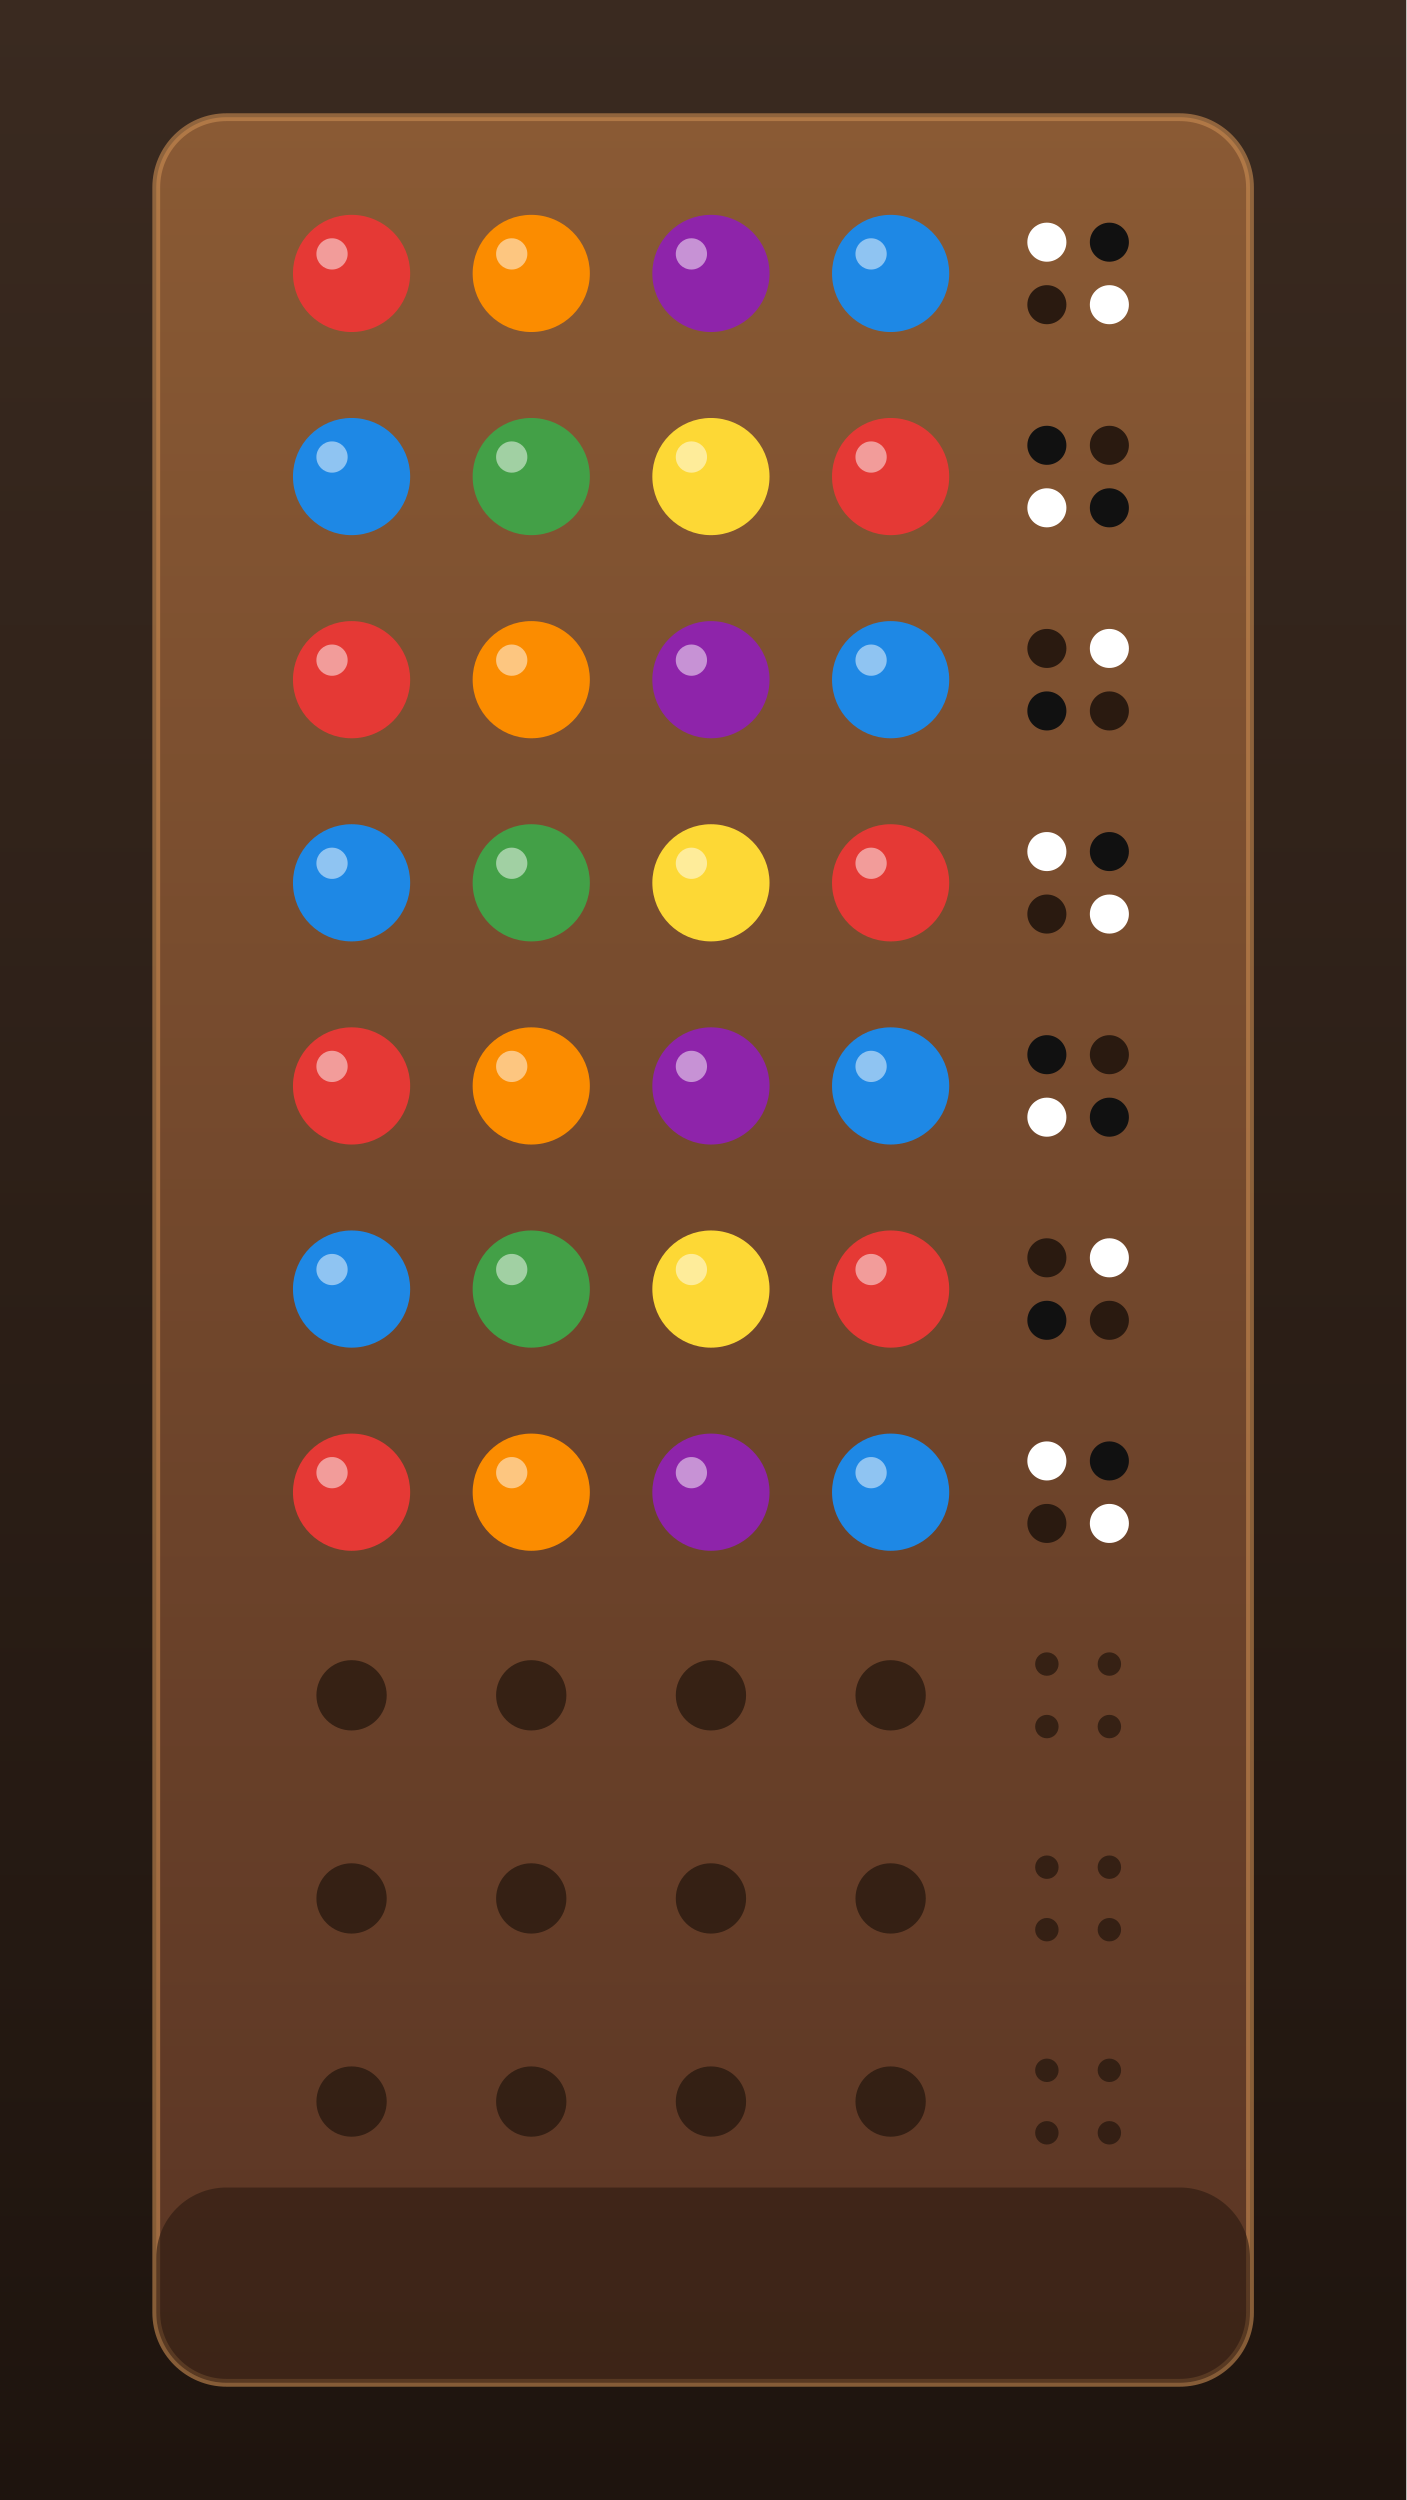
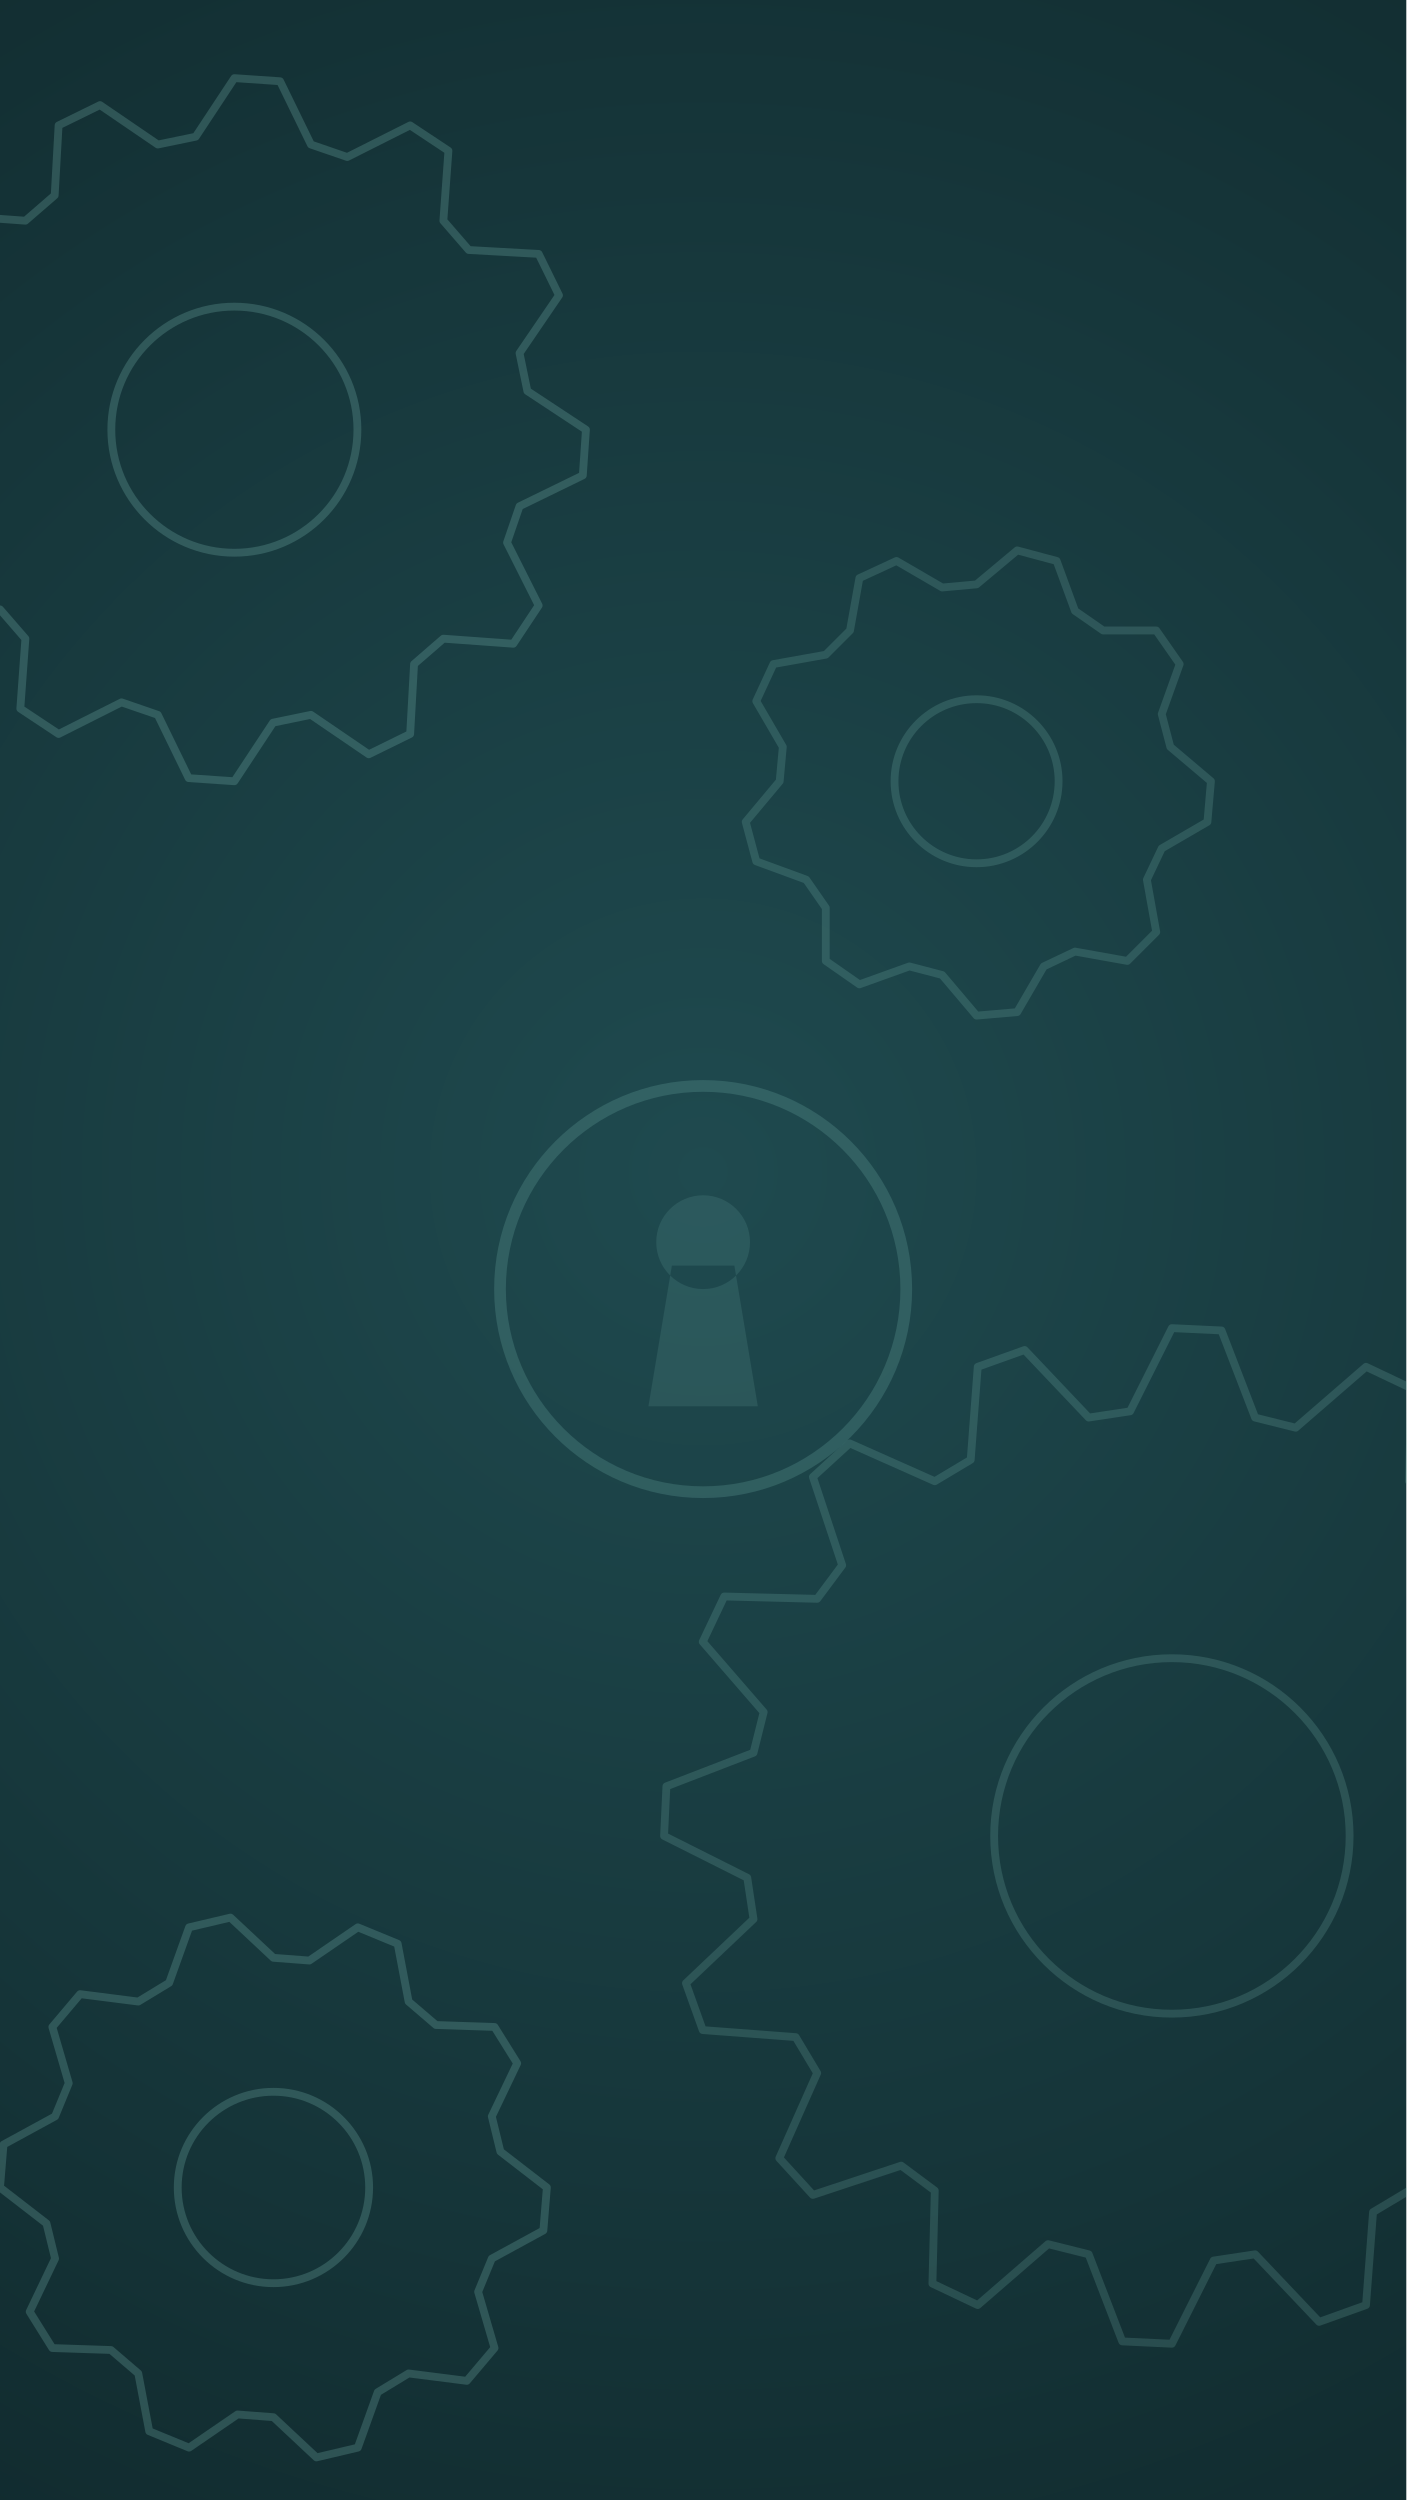
<svg xmlns="http://www.w3.org/2000/svg" viewBox="0 0 360 640" width="360" height="640">
  <defs>
-     <linearGradient id="g0" gradientUnits="userSpaceOnUse" x1="0" y1="0" x2="0" y2="640">
-       <stop offset="0" stop-color="#3A2A20" stop-opacity="1.000" />
-       <stop offset="1" stop-color="#1E140E" stop-opacity="1.000" />
-     </linearGradient>
-     <linearGradient id="g1" gradientUnits="userSpaceOnUse" x1="0" y1="30" x2="0" y2="610">
-       <stop offset="0" stop-color="#8A5A34" stop-opacity="1.000" />
-       <stop offset="1" stop-color="#5A3524" stop-opacity="1.000" />
-     </linearGradient>
+     <radialGradient id="g0" gradientUnits="userSpaceOnUse" cx="180" cy="300" r="560">
+       <stop offset="0" stop-color="#1F4A4F" stop-opacity="1.000" />
+       <stop offset="1" stop-color="#0B1E21" stop-opacity="1.000" />
+     </radialGradient>
  </defs>
  <path d="M0,0h360v640h-360z" fill="url(#g0)" />
-   <path d="M58,30h244a18,18 0 0 1 18,18v544a18,18 0 0 1 -18,18h-244a18,18 0 0 1 -18,-18v-544a18,18 0 0 1 18,-18z" fill="url(#g1)" />
-   <path d="M58,30h244a18,18 0 0 1 18,18v544a18,18 0 0 1 -18,18h-244a18,18 0 0 1 -18,-18v-544a18,18 0 0 1 18,-18z" fill="none" stroke="#C98D52" stroke-width="2" stroke-linecap="round" stroke-linejoin="round" stroke-opacity="0.6" />
-   <path d="M75,70a15,15 0 1,0 30,0a15,15 0 1,0 -30,0z" fill="#E53935" />
-   <path d="M81,65a4,4 0 1,0 8,0a4,4 0 1,0 -8,0z" fill="#FFFFFF" fill-opacity="0.5" />
-   <path d="M121,70a15,15 0 1,0 30,0a15,15 0 1,0 -30,0z" fill="#FB8C00" />
-   <path d="M127,65a4,4 0 1,0 8,0a4,4 0 1,0 -8,0z" fill="#FFFFFF" fill-opacity="0.5" />
-   <path d="M167,70a15,15 0 1,0 30,0a15,15 0 1,0 -30,0z" fill="#8E24AA" />
-   <path d="M173,65a4,4 0 1,0 8,0a4,4 0 1,0 -8,0z" fill="#FFFFFF" fill-opacity="0.5" />
-   <path d="M213,70a15,15 0 1,0 30,0a15,15 0 1,0 -30,0z" fill="#1E88E5" />
-   <path d="M219,65a4,4 0 1,0 8,0a4,4 0 1,0 -8,0z" fill="#FFFFFF" fill-opacity="0.5" />
-   <path d="M263,62a5,5 0 1,0 10,0a5,5 0 1,0 -10,0z" fill="#FFFFFF" />
-   <path d="M279,62a5,5 0 1,0 10,0a5,5 0 1,0 -10,0z" fill="#111111" />
-   <path d="M263,78a5,5 0 1,0 10,0a5,5 0 1,0 -10,0z" fill="#2A1A10" />
-   <path d="M279,78a5,5 0 1,0 10,0a5,5 0 1,0 -10,0z" fill="#FFFFFF" />
-   <path d="M75,122a15,15 0 1,0 30,0a15,15 0 1,0 -30,0z" fill="#1E88E5" />
-   <path d="M81,117a4,4 0 1,0 8,0a4,4 0 1,0 -8,0z" fill="#FFFFFF" fill-opacity="0.5" />
-   <path d="M121,122a15,15 0 1,0 30,0a15,15 0 1,0 -30,0z" fill="#43A047" />
-   <path d="M127,117a4,4 0 1,0 8,0a4,4 0 1,0 -8,0z" fill="#FFFFFF" fill-opacity="0.5" />
-   <path d="M167,122a15,15 0 1,0 30,0a15,15 0 1,0 -30,0z" fill="#FDD835" />
-   <path d="M173,117a4,4 0 1,0 8,0a4,4 0 1,0 -8,0z" fill="#FFFFFF" fill-opacity="0.5" />
-   <path d="M213,122a15,15 0 1,0 30,0a15,15 0 1,0 -30,0z" fill="#E53935" />
-   <path d="M219,117a4,4 0 1,0 8,0a4,4 0 1,0 -8,0z" fill="#FFFFFF" fill-opacity="0.5" />
-   <path d="M263,114a5,5 0 1,0 10,0a5,5 0 1,0 -10,0z" fill="#111111" />
-   <path d="M279,114a5,5 0 1,0 10,0a5,5 0 1,0 -10,0z" fill="#2A1A10" />
-   <path d="M263,130a5,5 0 1,0 10,0a5,5 0 1,0 -10,0z" fill="#FFFFFF" />
-   <path d="M279,130a5,5 0 1,0 10,0a5,5 0 1,0 -10,0z" fill="#111111" />
-   <path d="M75,174a15,15 0 1,0 30,0a15,15 0 1,0 -30,0z" fill="#E53935" />
-   <path d="M81,169a4,4 0 1,0 8,0a4,4 0 1,0 -8,0z" fill="#FFFFFF" fill-opacity="0.5" />
-   <path d="M121,174a15,15 0 1,0 30,0a15,15 0 1,0 -30,0z" fill="#FB8C00" />
-   <path d="M127,169a4,4 0 1,0 8,0a4,4 0 1,0 -8,0z" fill="#FFFFFF" fill-opacity="0.5" />
-   <path d="M167,174a15,15 0 1,0 30,0a15,15 0 1,0 -30,0z" fill="#8E24AA" />
-   <path d="M173,169a4,4 0 1,0 8,0a4,4 0 1,0 -8,0z" fill="#FFFFFF" fill-opacity="0.5" />
-   <path d="M213,174a15,15 0 1,0 30,0a15,15 0 1,0 -30,0z" fill="#1E88E5" />
-   <path d="M219,169a4,4 0 1,0 8,0a4,4 0 1,0 -8,0z" fill="#FFFFFF" fill-opacity="0.5" />
-   <path d="M263,166a5,5 0 1,0 10,0a5,5 0 1,0 -10,0z" fill="#2A1A10" />
-   <path d="M279,166a5,5 0 1,0 10,0a5,5 0 1,0 -10,0z" fill="#FFFFFF" />
-   <path d="M263,182a5,5 0 1,0 10,0a5,5 0 1,0 -10,0z" fill="#111111" />
-   <path d="M279,182a5,5 0 1,0 10,0a5,5 0 1,0 -10,0z" fill="#2A1A10" />
-   <path d="M75,226a15,15 0 1,0 30,0a15,15 0 1,0 -30,0z" fill="#1E88E5" />
-   <path d="M81,221a4,4 0 1,0 8,0a4,4 0 1,0 -8,0z" fill="#FFFFFF" fill-opacity="0.5" />
-   <path d="M121,226a15,15 0 1,0 30,0a15,15 0 1,0 -30,0z" fill="#43A047" />
-   <path d="M127,221a4,4 0 1,0 8,0a4,4 0 1,0 -8,0z" fill="#FFFFFF" fill-opacity="0.5" />
-   <path d="M167,226a15,15 0 1,0 30,0a15,15 0 1,0 -30,0z" fill="#FDD835" />
-   <path d="M173,221a4,4 0 1,0 8,0a4,4 0 1,0 -8,0z" fill="#FFFFFF" fill-opacity="0.5" />
-   <path d="M213,226a15,15 0 1,0 30,0a15,15 0 1,0 -30,0z" fill="#E53935" />
-   <path d="M219,221a4,4 0 1,0 8,0a4,4 0 1,0 -8,0z" fill="#FFFFFF" fill-opacity="0.5" />
-   <path d="M263,218a5,5 0 1,0 10,0a5,5 0 1,0 -10,0z" fill="#FFFFFF" />
-   <path d="M279,218a5,5 0 1,0 10,0a5,5 0 1,0 -10,0z" fill="#111111" />
-   <path d="M263,234a5,5 0 1,0 10,0a5,5 0 1,0 -10,0z" fill="#2A1A10" />
-   <path d="M279,234a5,5 0 1,0 10,0a5,5 0 1,0 -10,0z" fill="#FFFFFF" />
-   <path d="M75,278a15,15 0 1,0 30,0a15,15 0 1,0 -30,0z" fill="#E53935" />
-   <path d="M81,273a4,4 0 1,0 8,0a4,4 0 1,0 -8,0z" fill="#FFFFFF" fill-opacity="0.5" />
-   <path d="M121,278a15,15 0 1,0 30,0a15,15 0 1,0 -30,0z" fill="#FB8C00" />
-   <path d="M127,273a4,4 0 1,0 8,0a4,4 0 1,0 -8,0z" fill="#FFFFFF" fill-opacity="0.5" />
-   <path d="M167,278a15,15 0 1,0 30,0a15,15 0 1,0 -30,0z" fill="#8E24AA" />
-   <path d="M173,273a4,4 0 1,0 8,0a4,4 0 1,0 -8,0z" fill="#FFFFFF" fill-opacity="0.5" />
-   <path d="M213,278a15,15 0 1,0 30,0a15,15 0 1,0 -30,0z" fill="#1E88E5" />
-   <path d="M219,273a4,4 0 1,0 8,0a4,4 0 1,0 -8,0z" fill="#FFFFFF" fill-opacity="0.5" />
-   <path d="M263,270a5,5 0 1,0 10,0a5,5 0 1,0 -10,0z" fill="#111111" />
-   <path d="M279,270a5,5 0 1,0 10,0a5,5 0 1,0 -10,0z" fill="#2A1A10" />
-   <path d="M263,286a5,5 0 1,0 10,0a5,5 0 1,0 -10,0z" fill="#FFFFFF" />
-   <path d="M279,286a5,5 0 1,0 10,0a5,5 0 1,0 -10,0z" fill="#111111" />
-   <path d="M75,330a15,15 0 1,0 30,0a15,15 0 1,0 -30,0z" fill="#1E88E5" />
-   <path d="M81,325a4,4 0 1,0 8,0a4,4 0 1,0 -8,0z" fill="#FFFFFF" fill-opacity="0.5" />
-   <path d="M121,330a15,15 0 1,0 30,0a15,15 0 1,0 -30,0z" fill="#43A047" />
-   <path d="M127,325a4,4 0 1,0 8,0a4,4 0 1,0 -8,0z" fill="#FFFFFF" fill-opacity="0.5" />
-   <path d="M167,330a15,15 0 1,0 30,0a15,15 0 1,0 -30,0z" fill="#FDD835" />
-   <path d="M173,325a4,4 0 1,0 8,0a4,4 0 1,0 -8,0z" fill="#FFFFFF" fill-opacity="0.5" />
-   <path d="M213,330a15,15 0 1,0 30,0a15,15 0 1,0 -30,0z" fill="#E53935" />
-   <path d="M219,325a4,4 0 1,0 8,0a4,4 0 1,0 -8,0z" fill="#FFFFFF" fill-opacity="0.5" />
-   <path d="M263,322a5,5 0 1,0 10,0a5,5 0 1,0 -10,0z" fill="#2A1A10" />
-   <path d="M279,322a5,5 0 1,0 10,0a5,5 0 1,0 -10,0z" fill="#FFFFFF" />
-   <path d="M263,338a5,5 0 1,0 10,0a5,5 0 1,0 -10,0z" fill="#111111" />
-   <path d="M279,338a5,5 0 1,0 10,0a5,5 0 1,0 -10,0z" fill="#2A1A10" />
-   <path d="M75,382a15,15 0 1,0 30,0a15,15 0 1,0 -30,0z" fill="#E53935" />
-   <path d="M81,377a4,4 0 1,0 8,0a4,4 0 1,0 -8,0z" fill="#FFFFFF" fill-opacity="0.5" />
-   <path d="M121,382a15,15 0 1,0 30,0a15,15 0 1,0 -30,0z" fill="#FB8C00" />
-   <path d="M127,377a4,4 0 1,0 8,0a4,4 0 1,0 -8,0z" fill="#FFFFFF" fill-opacity="0.5" />
-   <path d="M167,382a15,15 0 1,0 30,0a15,15 0 1,0 -30,0z" fill="#8E24AA" />
-   <path d="M173,377a4,4 0 1,0 8,0a4,4 0 1,0 -8,0z" fill="#FFFFFF" fill-opacity="0.5" />
-   <path d="M213,382a15,15 0 1,0 30,0a15,15 0 1,0 -30,0z" fill="#1E88E5" />
-   <path d="M219,377a4,4 0 1,0 8,0a4,4 0 1,0 -8,0z" fill="#FFFFFF" fill-opacity="0.5" />
-   <path d="M263,374a5,5 0 1,0 10,0a5,5 0 1,0 -10,0z" fill="#FFFFFF" />
-   <path d="M279,374a5,5 0 1,0 10,0a5,5 0 1,0 -10,0z" fill="#111111" />
-   <path d="M263,390a5,5 0 1,0 10,0a5,5 0 1,0 -10,0z" fill="#2A1A10" />
-   <path d="M279,390a5,5 0 1,0 10,0a5,5 0 1,0 -10,0z" fill="#FFFFFF" />
-   <path d="M81,434a9,9 0 1,0 18,0a9,9 0 1,0 -18,0z" fill="#2A1A10" fill-opacity="0.8" />
-   <path d="M127,434a9,9 0 1,0 18,0a9,9 0 1,0 -18,0z" fill="#2A1A10" fill-opacity="0.8" />
-   <path d="M173,434a9,9 0 1,0 18,0a9,9 0 1,0 -18,0z" fill="#2A1A10" fill-opacity="0.8" />
-   <path d="M219,434a9,9 0 1,0 18,0a9,9 0 1,0 -18,0z" fill="#2A1A10" fill-opacity="0.8" />
-   <path d="M265,426a3,3 0 1,0 6,0a3,3 0 1,0 -6,0z" fill="#2A1A10" fill-opacity="0.8" />
-   <path d="M281,426a3,3 0 1,0 6,0a3,3 0 1,0 -6,0z" fill="#2A1A10" fill-opacity="0.8" />
-   <path d="M265,442a3,3 0 1,0 6,0a3,3 0 1,0 -6,0z" fill="#2A1A10" fill-opacity="0.8" />
-   <path d="M281,442a3,3 0 1,0 6,0a3,3 0 1,0 -6,0z" fill="#2A1A10" fill-opacity="0.8" />
-   <path d="M81,486a9,9 0 1,0 18,0a9,9 0 1,0 -18,0z" fill="#2A1A10" fill-opacity="0.8" />
-   <path d="M127,486a9,9 0 1,0 18,0a9,9 0 1,0 -18,0z" fill="#2A1A10" fill-opacity="0.8" />
-   <path d="M173,486a9,9 0 1,0 18,0a9,9 0 1,0 -18,0z" fill="#2A1A10" fill-opacity="0.8" />
-   <path d="M219,486a9,9 0 1,0 18,0a9,9 0 1,0 -18,0z" fill="#2A1A10" fill-opacity="0.8" />
-   <path d="M265,478a3,3 0 1,0 6,0a3,3 0 1,0 -6,0z" fill="#2A1A10" fill-opacity="0.8" />
-   <path d="M281,478a3,3 0 1,0 6,0a3,3 0 1,0 -6,0z" fill="#2A1A10" fill-opacity="0.8" />
-   <path d="M265,494a3,3 0 1,0 6,0a3,3 0 1,0 -6,0z" fill="#2A1A10" fill-opacity="0.8" />
-   <path d="M281,494a3,3 0 1,0 6,0a3,3 0 1,0 -6,0z" fill="#2A1A10" fill-opacity="0.8" />
-   <path d="M81,538a9,9 0 1,0 18,0a9,9 0 1,0 -18,0z" fill="#2A1A10" fill-opacity="0.8" />
-   <path d="M127,538a9,9 0 1,0 18,0a9,9 0 1,0 -18,0z" fill="#2A1A10" fill-opacity="0.8" />
-   <path d="M173,538a9,9 0 1,0 18,0a9,9 0 1,0 -18,0z" fill="#2A1A10" fill-opacity="0.8" />
-   <path d="M219,538a9,9 0 1,0 18,0a9,9 0 1,0 -18,0z" fill="#2A1A10" fill-opacity="0.8" />
-   <path d="M265,530a3,3 0 1,0 6,0a3,3 0 1,0 -6,0z" fill="#2A1A10" fill-opacity="0.8" />
-   <path d="M281,530a3,3 0 1,0 6,0a3,3 0 1,0 -6,0z" fill="#2A1A10" fill-opacity="0.8" />
-   <path d="M265,546a3,3 0 1,0 6,0a3,3 0 1,0 -6,0z" fill="#2A1A10" fill-opacity="0.8" />
-   <path d="M281,546a3,3 0 1,0 6,0a3,3 0 1,0 -6,0z" fill="#2A1A10" fill-opacity="0.8" />
-   <path d="M58,560h244a18,18 0 0 1 18,18v14a18,18 0 0 1 -18,18h-244a18,18 0 0 1 -18,-18v-14a18,18 0 0 1 18,-18z" fill="#2A1A10" fill-opacity="0.6" />
+   <path d="M150,110 L149.2,121.7 L133,129.6 L129.8,138.9 L137.9,155 L131.4,164.8 L113.5,163.5 L106,170 L105,187.9 L94.4,193.1 L79.6,183 L69.9,185 L60,200 L48.3,199.2 L40.4,183 L31.1,179.8 L15,187.9 L5.2,181.4 L6.5,163.5 L0,156 L-17.9,155 L-23.1,144.4 L-13,129.6 L-15,119.9 L-30,110 L-29.2,98.3 L-13,90.4 L-9.8,81.1 L-17.9,65 L-11.4,55.2 L6.5,56.5 L14,50 L15,32.1 L25.6,26.9 L40.4,37 L50.1,35 L60,20 L71.7,20.8 L79.6,37 L88.9,40.2 L105,32.1 L114.8,38.6 L113.5,56.5 L120,64 L137.9,65 L143.1,75.6 L133,90.4 L135,100.1zM28.5,110a31.5,31.5 0 1,0 63,0a31.5,31.5 0 1,0 -63,0z" fill="none" stroke="#8FD3C8" stroke-width="2" stroke-linecap="round" stroke-linejoin="round" stroke-opacity="0.22" />
+   <path d="M310,200 L309.1,210.4 L297.4,217.2 L293.6,225.2 L296,238.6 L288.6,246 L275.2,243.6 L267.2,247.4 L260.4,259.1 L250,260 L241.2,249.6 L232.8,247.4 L220,252 L211.4,246 L211.4,232.4 L206.4,225.2 L193.6,220.5 L190.9,210.4 L199.6,200 L200.4,191.2 L193.6,179.5 L198,170 L211.4,167.6 L217.6,161.4 L220,148 L229.5,143.6 L241.2,150.4 L250,149.6 L260.4,140.9 L270.5,143.6 L275.2,156.4 L282.4,161.4 L296,161.4 L302,170 L297.4,182.8 L299.6,191.2zM229,200a21,21 0 1,0 42,0a21,21 0 1,0 -42,0z" fill="none" stroke="#8FD3C8" stroke-width="2" stroke-linecap="round" stroke-linejoin="round" stroke-opacity="0.176" />
+   <path d="M430,470 L429.4,482.7 L407.1,491.3 L404.5,501.7 L420.1,519.7 L414.6,531.3 L390.8,530.7 L384.4,539.3 L391.9,561.9 L382.5,570.5 L360.7,560.8 L351.5,566.3 L349.7,590.1 L337.7,594.4 L321.3,577.1 L310.7,578.7 L300,600 L287.3,599.4 L278.7,577.1 L268.3,574.5 L250.3,590.1 L238.7,584.6 L239.3,560.8 L230.7,554.4 L208.1,561.9 L199.5,552.5 L209.2,530.7 L203.7,521.5 L179.9,519.7 L175.6,507.7 L192.9,491.3 L191.3,480.7 L170,470 L170.6,457.3 L192.9,448.7 L195.5,438.3 L179.9,420.3 L185.4,408.7 L209.2,409.3 L215.6,400.7 L208.1,378.1 L217.5,369.5 L239.3,379.2 L248.5,373.7 L250.3,349.9 L262.3,345.6 L278.7,362.9 L289.3,361.3 L300,340 L312.7,340.6 L321.3,362.9 L331.7,365.5 L349.7,349.9 L361.3,355.4 L360.7,379.2 L369.3,385.6 L391.9,378.1 L400.5,387.5 L390.8,409.3 L396.3,418.5 L420.1,420.3 L424.4,432.3 L407.1,448.7 L408.7,459.3zM254.5,470a45.5,45.5 0 1,0 91,0a45.5,45.5 0 1,0 -91,0z" fill="none" stroke="#8FD3C8" stroke-width="2" stroke-linecap="round" stroke-linejoin="round" stroke-opacity="0.176" />
+   <path d="M140,560 L139.1,571 L125.9,578.2 L122.4,586.7 L126.6,601.1 L119.5,609.5 L104.6,607.6 L96.7,612.4 L91.6,626.6 L81,629.1 L70,618.8 L60.8,618.1 L48.4,626.6 L38.2,622.4 L35.4,607.6 L28.4,601.6 L13.4,601.1 L7.6,591.8 L14.1,578.2 L11.9,569.2 L0,560 L0.9,549 L14.1,541.8 L17.6,533.3 L13.4,518.9 L20.5,510.5 L35.4,512.4 L43.3,507.6 L48.4,493.4 L59,490.9 L70,501.2 L79.2,501.9 L91.6,493.4 L101.8,497.6 L104.6,512.4 L111.6,518.4 L126.6,518.9 L132.4,528.2 L125.9,541.8 L128.1,550.8zM45.5,560a24.5,24.5 0 1,0 49,0a24.5,24.5 0 1,0 -49,0z" fill="none" stroke="#8FD3C8" stroke-width="2" stroke-linecap="round" stroke-linejoin="round" stroke-opacity="0.22" />
+   <path d="M128,330a52,52 0 1,0 104,0a52,52 0 1,0 -104,0z" fill="none" stroke="#8FD3C8" stroke-width="3" stroke-linecap="round" stroke-linejoin="round" stroke-opacity="0.18" />
+   <path d="M168,318a12,12 0 1,0 24,0a12,12 0 1,0 -24,0zM172,324 L188,324 L194,360 L166,360z" fill="#8FD3C8" fill-opacity="0.12" />
</svg>
